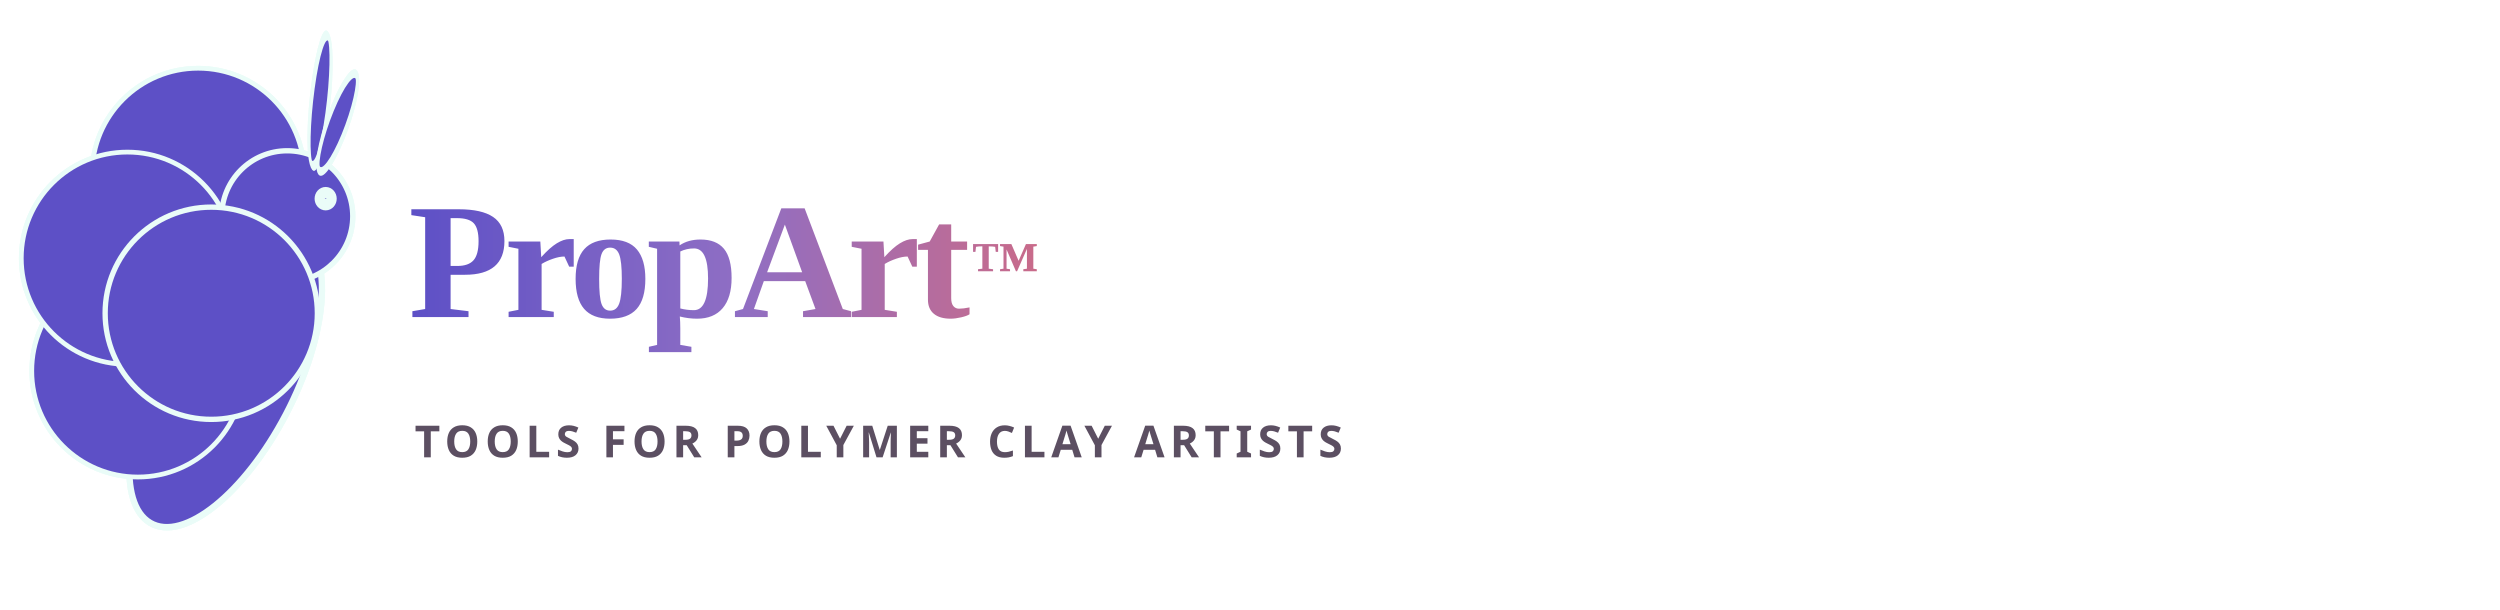
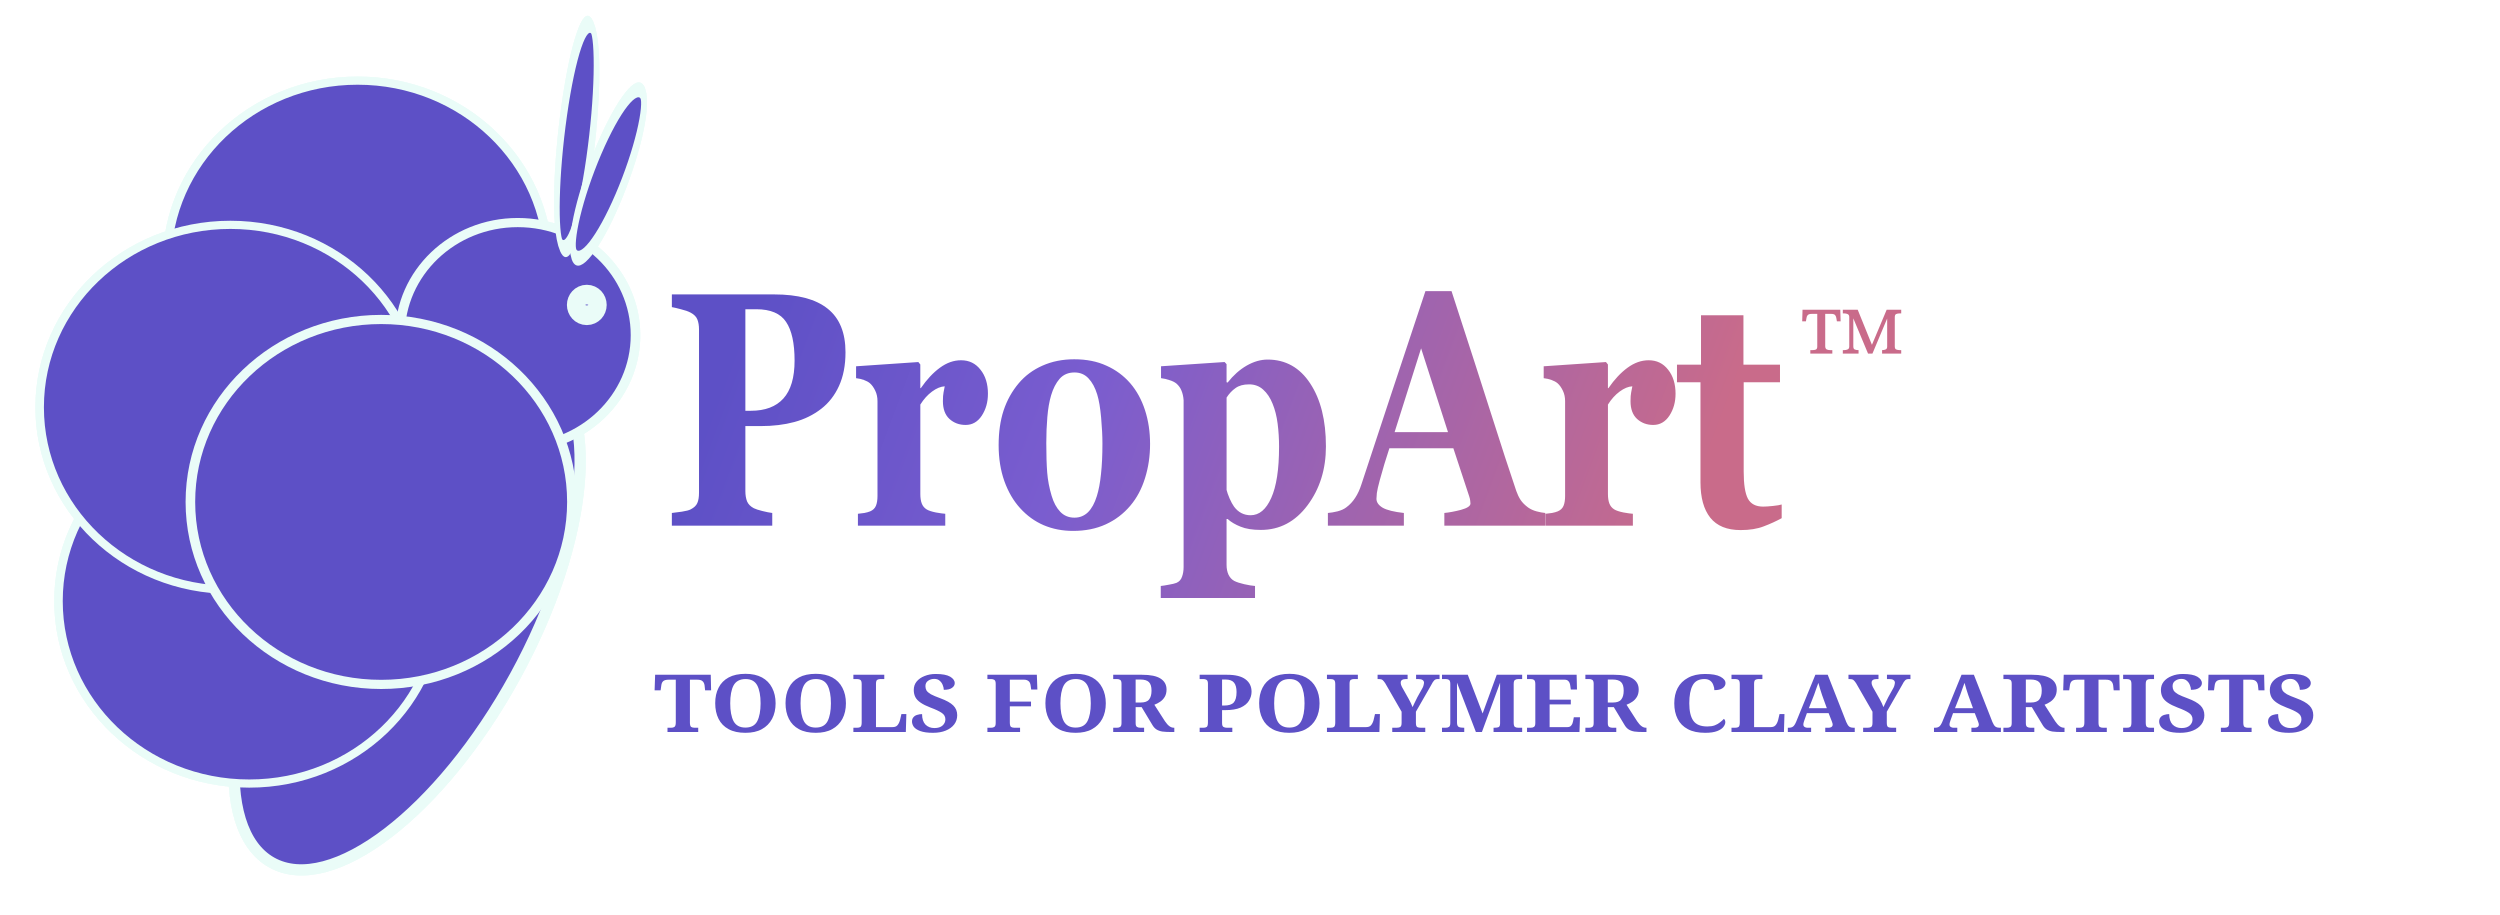
- <svg xmlns="http://www.w3.org/2000/svg" xmlns:xlink="http://www.w3.org/1999/xlink" viewBox="0 0 820 200" role="img" aria-labelledby="propartLockupTitle">
-   <defs>
-     <linearGradient id="propartWordmarkGrad" x1="0%" y1="0%" x2="100%" y2="0%">
-       <stop offset="0%" stop-color="#5d50c6" />
-       <stop offset="52%" stop-color="#8f6ec4" />
-       <stop offset="100%" stop-color="#c96b8a" />
+ <svg xmlns="http://www.w3.org/2000/svg" xmlns:xlink="http://www.w3.org/1999/xlink" width="820" height="300" viewBox="0 0 233.423 85.289" version="1.1" id="svg1" role="img" aria-labelledby="propartLockupTitle" xml:space="preserve">
+   <defs id="defs1">
+     <linearGradient id="linearGradient1">
+       <stop style="stop-color:#5d50c6;stop-opacity:1;" offset="0" id="stop1" />
+       <stop style="stop-color:#7a5dcf;stop-opacity:1;" offset="0.365" id="stop7" />
+       <stop style="stop-color:#c96b8a;stop-opacity:1;" offset="1" id="stop2" />
    </linearGradient>
+     <linearGradient xlink:href="#linearGradient1" id="linearGradient2" x1="67.133" y1="-39.668" x2="166.294" y2="6.704" gradientUnits="userSpaceOnUse" gradientTransform="matrix(0.7861491,0,0,0.9814589,10.98739,-0.07881384)" />
  </defs>
-   <svg x="6" y="10" width="112" height="164" viewBox="0 0 480 705.312" preserveAspectRatio="xMidYMid meet">
-     <defs id="defs1">
-       <clipPath clipPathUnits="userSpaceOnUse" id="clipPath375">
-         <path id="path375" style="stroke-width:0.1;stroke-linecap:square;paint-order:markers fill stroke;stop-color:#000000" d="m -880.828,-187.298 h 1640.84 v 73.282 h -1640.84 z" />
-       </clipPath>
-       <linearGradient id="swatch177">
-         <stop style="stop-color:#6dd5c3;stop-opacity:1;" offset="0" id="stop177" />
-       </linearGradient>
-       <clipPath clipPathUnits="userSpaceOnUse" id="clipPath168">
-         <path id="path168" style="stroke-width:0.1;stroke-linecap:square;paint-order:markers fill stroke;stop-color:#000000" d="m -880.828,-187.298 h 1640.84 v 73.282 h -1640.84 z" />
-       </clipPath>
-       <linearGradient id="swatch159">
-         <stop style="stop-color:#6dd5c3;stop-opacity:1;" offset="0" id="stop159" />
-       </linearGradient>
-       <clipPath clipPathUnits="userSpaceOnUse" id="clipPath52">
-         <path id="path52" style="stroke-width:0.1;stroke-linecap:square;paint-order:markers fill stroke;stop-color:#000000" d="m -880.828,-187.298 h 1640.84 v 73.282 h -1640.84 z" />
-       </clipPath>
-       <clipPath clipPathUnits="userSpaceOnUse" id="clipPath139">
-         <path id="path139" style="stroke-width:0.1;stroke-linecap:square;paint-order:markers fill stroke;stop-color:#000000" d="m 1691.199,-792.32 h 1634.892 v 92.828 H 1691.199 Z" />
-       </clipPath>
-       <clipPath clipPathUnits="userSpaceOnUse" id="clipPath54">
-         <path id="path54" style="stroke-width:0.1;stroke-linecap:square;paint-order:markers fill stroke;stop-color:#000000" d="m 1691.199,-792.32 h 1634.892 v 92.828 H 1691.199 Z" />
-       </clipPath>
-     </defs>
-     <g id="layer1" transform="translate(-99.42621,-3.341156)">
-       <g id="g612" transform="matrix(30.10177,0,0,30.10177,-2411.85,-3006.756)">
-         <ellipse style="opacity:1;fill:#5d50c6;fill-opacity:1;stroke:#eafcf8;stroke-width:0.3;stroke-opacity:1" id="path10-18" cx="-136.675" cy="-53.344" rx="3.263" ry="7.591" transform="matrix(-0.8626909,-0.5057315,0.4647644,-0.8854344,0,0)" />
-         <ellipse style="opacity:1;fill:#5d50c6;fill-opacity:1;stroke:#eafcf8;stroke-width:0.223;stroke-opacity:1" id="path10-1" cx="91.827" cy="106.739" rx="4.973" ry="4.973" />
-         <circle style="opacity:1;fill:#5d50c6;fill-opacity:1;stroke:#eafcf8;stroke-width:0.25;stroke-dasharray:none;stroke-opacity:1" id="path10-68" cx="96.002" cy="108.704" r="3.07" />
-         <ellipse style="opacity:1;fill:#5d50c6;fill-opacity:1;stroke:#eafcf8;stroke-width:0.223;stroke-opacity:1" id="path10-6" cx="89.002" cy="115.95" rx="4.973" ry="4.973" />
-         <ellipse style="opacity:1;fill:#5d50c6;fill-opacity:1;stroke:#eafcf8;stroke-width:0.223;stroke-opacity:1" id="path10-5" cx="88.511" cy="110.669" rx="4.973" ry="4.973" />
-         <ellipse style="opacity:1;fill:#5d50c6;fill-opacity:1;stroke:#eafcf8;stroke-width:0.25;stroke-dasharray:none;stroke-opacity:1" id="path10-3" cx="92.441" cy="113.248" rx="4.973" ry="4.973" />
-         <ellipse style="opacity:1;fill:#5d50c6;fill-opacity:1;stroke:#eafcf8;stroke-width:0.345;stroke-dasharray:none;stroke-opacity:1" id="path10-18-9" cx="-210.893" cy="90.393" rx="0.797" ry="2.995" transform="matrix(-0.4046729,-0.9144615,0.1349244,-0.9908559,0,0)" />
-         <ellipse style="opacity:1;fill:#5d50c6;fill-opacity:1;stroke:#eafcf8;stroke-width:0.307;stroke-dasharray:none;stroke-opacity:1" id="path10-18-9-1" cx="-197.413" cy="88.863" rx="0.726" ry="2.366" transform="matrix(-0.3274684,-0.9448621,0.3794608,-0.9252078,0,0)" />
-         <ellipse style="opacity:1;fill:#5d50c6;fill-opacity:1;stroke:#eafcf8;stroke-width:0.563;stroke-opacity:1" id="path10-4" cx="97.802" cy="107.879" rx="0.237" ry="0.268" />
-         <use x="0" y="0" xlink:href="#path10-18" id="use187" style="opacity:1;fill:#5d50c6;fill-opacity:1;stroke:#eafcf8;stroke-opacity:1" />
-         <use x="0" y="0" xlink:href="#path10-1" id="use188" style="opacity:1;fill:#5d50c6;fill-opacity:1;stroke:#eafcf8;stroke-opacity:1" />
-         <use x="0" y="0" xlink:href="#path10-68" id="use189" style="opacity:1;fill:#5d50c6;fill-opacity:1;stroke:#eafcf8;stroke-opacity:1" />
-         <use x="0" y="0" xlink:href="#path10-6" id="use190" style="opacity:1;fill:#5d50c6;fill-opacity:1;stroke:#eafcf8;stroke-opacity:1" />
-         <use x="0" y="0" xlink:href="#path10-5" id="use191" style="opacity:1;fill:#5d50c6;fill-opacity:1;stroke:#eafcf8;stroke-opacity:1" />
-         <use x="0" y="0" xlink:href="#path10-3" id="use192" style="opacity:1;fill:#5d50c6;fill-opacity:1;stroke:#eafcf8;stroke-opacity:1" />
-         <use x="0" y="0" xlink:href="#path10-18-9" id="use193" style="opacity:1;fill:#5d50c6;fill-opacity:1;stroke:#eafcf8;stroke-opacity:1" />
-         <use x="0" y="0" xlink:href="#path10-18-9-1" id="use194" style="opacity:1;fill:#5d50c6;fill-opacity:1;stroke:#eafcf8;stroke-opacity:1" />
-         <use x="0" y="0" xlink:href="#path10-4" id="use195" style="opacity:1;fill:#5d50c6;fill-opacity:1;stroke:#eafcf8;stroke-opacity:1" />
-       </g>
+   <g id="layer1" transform="translate(23.06423,22.33203)">
+     <path d="m 55.879,10.504 q 0,1.826 -0.609,3.15 -0.597,1.309 -1.658,2.13 -1.097,0.852 -2.511,1.233 -1.402,0.38 -3.157,0.38 h -1.414 v 6.072 q 0,0.548 0.158,0.959 0.171,0.396 0.634,0.639 0.244,0.122 0.792,0.259 0.549,0.137 0.926,0.183 v 1.187 h -9.374 v -1.187 q 0.353,-0.046 0.939,-0.122 0.585,-0.091 0.817,-0.213 0.475,-0.243 0.622,-0.593 0.158,-0.35 0.158,-0.974 V 8.373 q 0,-0.533 -0.146,-0.913 Q 41.91,7.065 41.423,6.806 41.081,6.623 40.509,6.486 39.948,6.334 39.667,6.289 V 5.102 h 9.544 q 3.352,0 5.01,1.339 1.658,1.324 1.658,4.063 z m -4.754,0.776 q 0,-2.435 -0.792,-3.607 -0.78,-1.187 -2.791,-1.187 h -1.012 v 9.481 h 0.512 q 1.999,0 3.035,-1.141 1.048,-1.157 1.048,-3.546 z m 18.053,3.104 q 0,1.157 -0.573,2.039 -0.573,0.867 -1.511,0.867 -0.89,0 -1.511,-0.563 -0.609,-0.563 -0.609,-1.659 0,-0.533 0.061,-0.822 0.061,-0.304 0.11,-0.563 -0.561,0.03 -1.182,0.487 -0.622,0.457 -1.097,1.217 v 8.355 q 0,0.533 0.134,0.883 0.134,0.35 0.451,0.548 0.268,0.167 0.865,0.289 0.609,0.107 0.878,0.122 v 1.111 h -8.155 v -1.111 q 0.305,-0.03 0.609,-0.076 0.317,-0.061 0.536,-0.152 0.39,-0.167 0.536,-0.517 0.146,-0.35 0.146,-0.913 v -8.857 q 0,-0.548 -0.207,-0.974 -0.207,-0.441 -0.5,-0.7 -0.219,-0.183 -0.561,-0.304 -0.329,-0.122 -0.731,-0.167 v -1.111 l 5.814,-0.396 0.183,0.228 v 2.207 h 0.049 q 0.841,-1.217 1.78,-1.902 0.951,-0.7 1.975,-0.7 1.134,0 1.816,0.883 0.695,0.867 0.695,2.252 z m 13.287,-0.989 q 0.902,1.05 1.377,2.511 0.475,1.461 0.475,3.165 0,1.689 -0.475,3.196 -0.463,1.491 -1.365,2.557 -0.963,1.141 -2.304,1.75 -1.329,0.609 -3.047,0.609 -1.487,0 -2.743,-0.533 -1.243,-0.533 -2.206,-1.598 -0.926,-1.02 -1.463,-2.511 -0.536,-1.507 -0.536,-3.363 0,-1.826 0.463,-3.241 0.475,-1.43 1.414,-2.541 0.902,-1.065 2.218,-1.644 1.329,-0.593 2.962,-0.593 1.707,0 2.999,0.593 1.304,0.578 2.231,1.644 z m -3.12,10.546 q 0.268,-0.852 0.39,-2.07 0.134,-1.217 0.134,-2.831 0,-1.065 -0.122,-2.435 -0.122,-1.37 -0.366,-2.161 -0.293,-0.959 -0.817,-1.507 -0.512,-0.548 -1.304,-0.548 -0.865,0 -1.39,0.593 -0.512,0.593 -0.792,1.537 -0.256,0.867 -0.353,2.039 -0.098,1.157 -0.098,2.42 0,1.659 0.085,2.754 0.085,1.08 0.414,2.176 0.28,0.944 0.805,1.491 0.524,0.548 1.329,0.548 0.731,0 1.256,-0.502 0.524,-0.517 0.829,-1.507 z m 21.392,-4.657 q 0,3.211 -1.719,5.509 -1.719,2.298 -4.352,2.298 -1.17,0 -1.902,-0.304 -0.731,-0.289 -1.207,-0.715 h -0.098 v 4.276 q 0,0.533 0.183,0.928 0.195,0.396 0.536,0.578 0.329,0.167 0.926,0.304 0.609,0.137 1.012,0.167 v 1.126 h -8.801 v -1.126 q 0.305,-0.03 0.768,-0.122 0.463,-0.076 0.695,-0.167 0.39,-0.167 0.524,-0.578 0.146,-0.396 0.146,-0.913 V 14.978 q -0.037,-0.502 -0.195,-0.883 -0.146,-0.38 -0.475,-0.67 -0.244,-0.198 -0.646,-0.32 -0.402,-0.137 -0.792,-0.183 v -1.111 l 5.936,-0.396 0.183,0.198 v 1.689 l 0.098,0.03 q 0.805,-1.02 1.78,-1.583 0.987,-0.563 1.95,-0.563 2.523,0 3.986,2.237 1.463,2.222 1.463,5.859 z m -4.376,0.061 q 0,-1.141 -0.134,-2.176 -0.134,-1.05 -0.475,-1.872 -0.329,-0.822 -0.878,-1.309 -0.536,-0.487 -1.316,-0.487 -0.792,0 -1.268,0.35 -0.475,0.335 -0.829,0.883 v 8.628 q 0.073,0.304 0.28,0.791 0.207,0.472 0.414,0.761 0.305,0.411 0.695,0.609 0.39,0.198 0.853,0.198 1.207,0 1.926,-1.613 0.731,-1.628 0.731,-4.763 z m 24.854,7.35 h -9.422 v -1.187 q 0.658,-0.061 1.548,-0.289 0.89,-0.243 0.89,-0.593 0,-0.122 -0.024,-0.274 -0.012,-0.152 -0.098,-0.411 l -1.475,-4.474 h -5.973 q -0.207,0.624 -0.463,1.461 -0.244,0.837 -0.427,1.491 -0.232,0.852 -0.28,1.233 -0.037,0.38 -0.037,0.533 0,0.487 0.585,0.837 0.597,0.335 1.975,0.487 v 1.187 h -7.094 v -1.187 q 0.402,-0.03 0.902,-0.152 0.512,-0.137 0.805,-0.365 0.5,-0.365 0.841,-0.898 0.353,-0.533 0.585,-1.263 1.414,-4.276 2.828,-8.568 1.426,-4.291 3.145,-9.465 h 2.438 q 2.389,7.335 3.742,11.596 1.353,4.261 2.304,7.061 0.158,0.457 0.402,0.837 0.244,0.365 0.695,0.7 0.341,0.243 0.792,0.365 0.451,0.122 0.817,0.152 z m -9.081,-8.735 -2.511,-7.822 -2.474,7.822 z m 21.246,-3.576 q 0,1.157 -0.573,2.039 -0.573,0.867 -1.511,0.867 -0.89,0 -1.511,-0.563 -0.609,-0.563 -0.609,-1.659 0,-0.533 0.061,-0.822 0.061,-0.304 0.11,-0.563 -0.561,0.03 -1.182,0.487 -0.622,0.457 -1.097,1.217 v 8.355 q 0,0.533 0.134,0.883 0.134,0.35 0.451,0.548 0.268,0.167 0.865,0.289 0.609,0.107 0.878,0.122 v 1.111 h -8.155 v -1.111 q 0.305,-0.03 0.609,-0.076 0.317,-0.061 0.536,-0.152 0.39,-0.167 0.536,-0.517 0.146,-0.35 0.146,-0.913 v -8.857 q 0,-0.548 -0.207,-0.974 -0.207,-0.441 -0.5,-0.7 -0.219,-0.183 -0.561,-0.304 -0.329,-0.122 -0.731,-0.167 v -1.111 l 5.814,-0.396 0.183,0.228 v 2.207 h 0.049 q 0.841,-1.217 1.78,-1.902 0.951,-0.7 1.975,-0.7 1.134,0 1.816,0.883 0.695,0.867 0.695,2.252 z m 9.91,11.611 q -0.78,0.426 -1.67,0.761 -0.89,0.35 -2.17,0.35 -1.902,0 -2.828,-1.157 -0.914,-1.157 -0.914,-3.302 v -9.344 h -2.194 v -1.644 h 2.243 V 7.05 h 3.962 v 4.611 h 3.413 v 1.644 h -3.389 V 21.643 q 0,1.78 0.39,2.526 0.402,0.746 1.426,0.746 0.329,0 0.914,-0.061 0.585,-0.061 0.817,-0.137 z" id="text1" style="fill:url(#linearGradient2);fill-opacity:1;stroke:none" aria-label="PropArt" />
+     <text xml:space="preserve" style="font-weight:700;font-size:11.932px;font-family:Georgia,serif;fill:#c96b8a;fill-opacity:1" x="143.228" y="15.14" id="text2" transform="scale(1.011497,0.9886334)">
+       <tspan id="tspan1" style="font-weight:700;font-size:11.932px;font-family:Georgia,serif;fill:#c96b8a;fill-opacity:1" x="143.228" y="15.14">™</tspan>
+     </text>
+     <g id="g612" transform="matrix(3.58162,0,0,3.425995,-318.565,-363.5081)">
+       <ellipse style="opacity:1;fill:#5d50c6;fill-opacity:1;stroke:#eafcf8;stroke-width:0.3;stroke-opacity:1" id="path10-18" cx="-136.675" cy="-53.344" rx="3.263" ry="7.591" transform="matrix(-0.8626909,-0.5057315,0.4647644,-0.8854344,0,0)" />
+       <ellipse style="opacity:1;fill:#5d50c6;fill-opacity:1;stroke:#eafcf8;stroke-width:0.223;stroke-opacity:1" id="path10-1" cx="91.827" cy="106.739" rx="4.973" ry="4.973" />
+       <circle style="opacity:1;fill:#5d50c6;fill-opacity:1;stroke:#eafcf8;stroke-width:0.25;stroke-dasharray:none;stroke-opacity:1" id="path10-68" cx="96.002" cy="108.704" r="3.07" />
+       <ellipse style="opacity:1;fill:#5d50c6;fill-opacity:1;stroke:#eafcf8;stroke-width:0.223;stroke-opacity:1" id="path10-6" cx="89.002" cy="115.95" rx="4.973" ry="4.973" />
+       <ellipse style="opacity:1;fill:#5d50c6;fill-opacity:1;stroke:#eafcf8;stroke-width:0.223;stroke-opacity:1" id="path10-5" cx="88.511" cy="110.669" rx="4.973" ry="4.973" />
+       <ellipse style="opacity:1;fill:#5d50c6;fill-opacity:1;stroke:#eafcf8;stroke-width:0.25;stroke-dasharray:none;stroke-opacity:1" id="path10-3" cx="92.441" cy="113.248" rx="4.973" ry="4.973" />
+       <ellipse style="opacity:1;fill:#5d50c6;fill-opacity:1;stroke:#eafcf8;stroke-width:0.345;stroke-dasharray:none;stroke-opacity:1" id="path10-18-9" cx="-210.893" cy="90.393" rx="0.797" ry="2.995" transform="matrix(-0.4046729,-0.9144615,0.1349244,-0.9908559,0,0)" />
+       <ellipse style="opacity:1;fill:#5d50c6;fill-opacity:1;stroke:#eafcf8;stroke-width:0.307;stroke-dasharray:none;stroke-opacity:1" id="path10-18-9-1" cx="-197.413" cy="88.863" rx="0.726" ry="2.366" transform="matrix(-0.3274684,-0.9448621,0.3794608,-0.9252078,0,0)" />
+       <ellipse style="opacity:1;fill:#5d50c6;fill-opacity:1;stroke:#eafcf8;stroke-width:0.563;stroke-opacity:1" id="path10-4" cx="97.802" cy="107.879" rx="0.237" ry="0.268" />
+       <use x="0" y="0" xlink:href="#path10-18" id="use187" style="opacity:1;fill:#5d50c6;fill-opacity:1;stroke:#eafcf8;stroke-opacity:1" />
+       <use x="0" y="0" xlink:href="#path10-1" id="use188" style="opacity:1;fill:#5d50c6;fill-opacity:1;stroke:#eafcf8;stroke-opacity:1" />
+       <use x="0" y="0" xlink:href="#path10-68" id="use189" style="opacity:1;fill:#5d50c6;fill-opacity:1;stroke:#eafcf8;stroke-opacity:1" />
+       <use x="0" y="0" xlink:href="#path10-6" id="use190" style="opacity:1;fill:#5d50c6;fill-opacity:1;stroke:#eafcf8;stroke-opacity:1" />
+       <use x="0" y="0" xlink:href="#path10-5" id="use191" style="opacity:1;fill:#5d50c6;fill-opacity:1;stroke:#eafcf8;stroke-opacity:1" />
+       <use x="0" y="0" xlink:href="#path10-3" id="use192" style="opacity:1;fill:#5d50c6;fill-opacity:1;stroke:#eafcf8;stroke-opacity:1" />
+       <use x="0" y="0" xlink:href="#path10-18-9" id="use193" style="opacity:1;fill:#5d50c6;fill-opacity:1;stroke:#eafcf8;stroke-opacity:1" />
+       <use x="0" y="0" xlink:href="#path10-18-9-1" id="use194" style="opacity:1;fill:#5d50c6;fill-opacity:1;stroke:#eafcf8;stroke-opacity:1" />
+       <use x="0" y="0" xlink:href="#path10-4" id="use195" style="opacity:1;fill:#5d50c6;fill-opacity:1;stroke:#eafcf8;stroke-opacity:1" />
    </g>
-   </svg>
-   <text x="134" y="104" font-family="Georgia, 'Times New Roman', Times, serif" font-weight="700" font-size="54" letter-spacing="-0.03em" fill="url(#propartWordmarkGrad)">PropArt<tspan font-size="0.42em" baseline-shift="super">™</tspan>
-   </text>
-   <text x="136" y="150" font-family="Segoe UI, system-ui, -apple-system, sans-serif" font-weight="700" font-size="14.5" letter-spacing="0.12em" fill="#5c4f62">TOOLS FOR POLYMER CLAY ARTISTS</text>
+     <text xml:space="preserve" style="font-weight:700;font-size:7.907px;font-family:Georgia,serif;fill:#5d50c6;fill-opacity:1" x="35.989" y="48.497" id="text4" transform="scale(1.055149,0.947733)">
+       <tspan id="tspan2" style="fill:#5d50c6;fill-opacity:1" x="35.989" y="48.497">TOOLS FOR POLYMER CLAY ARTISTS</tspan>
+     </text>
+   </g>
</svg>
